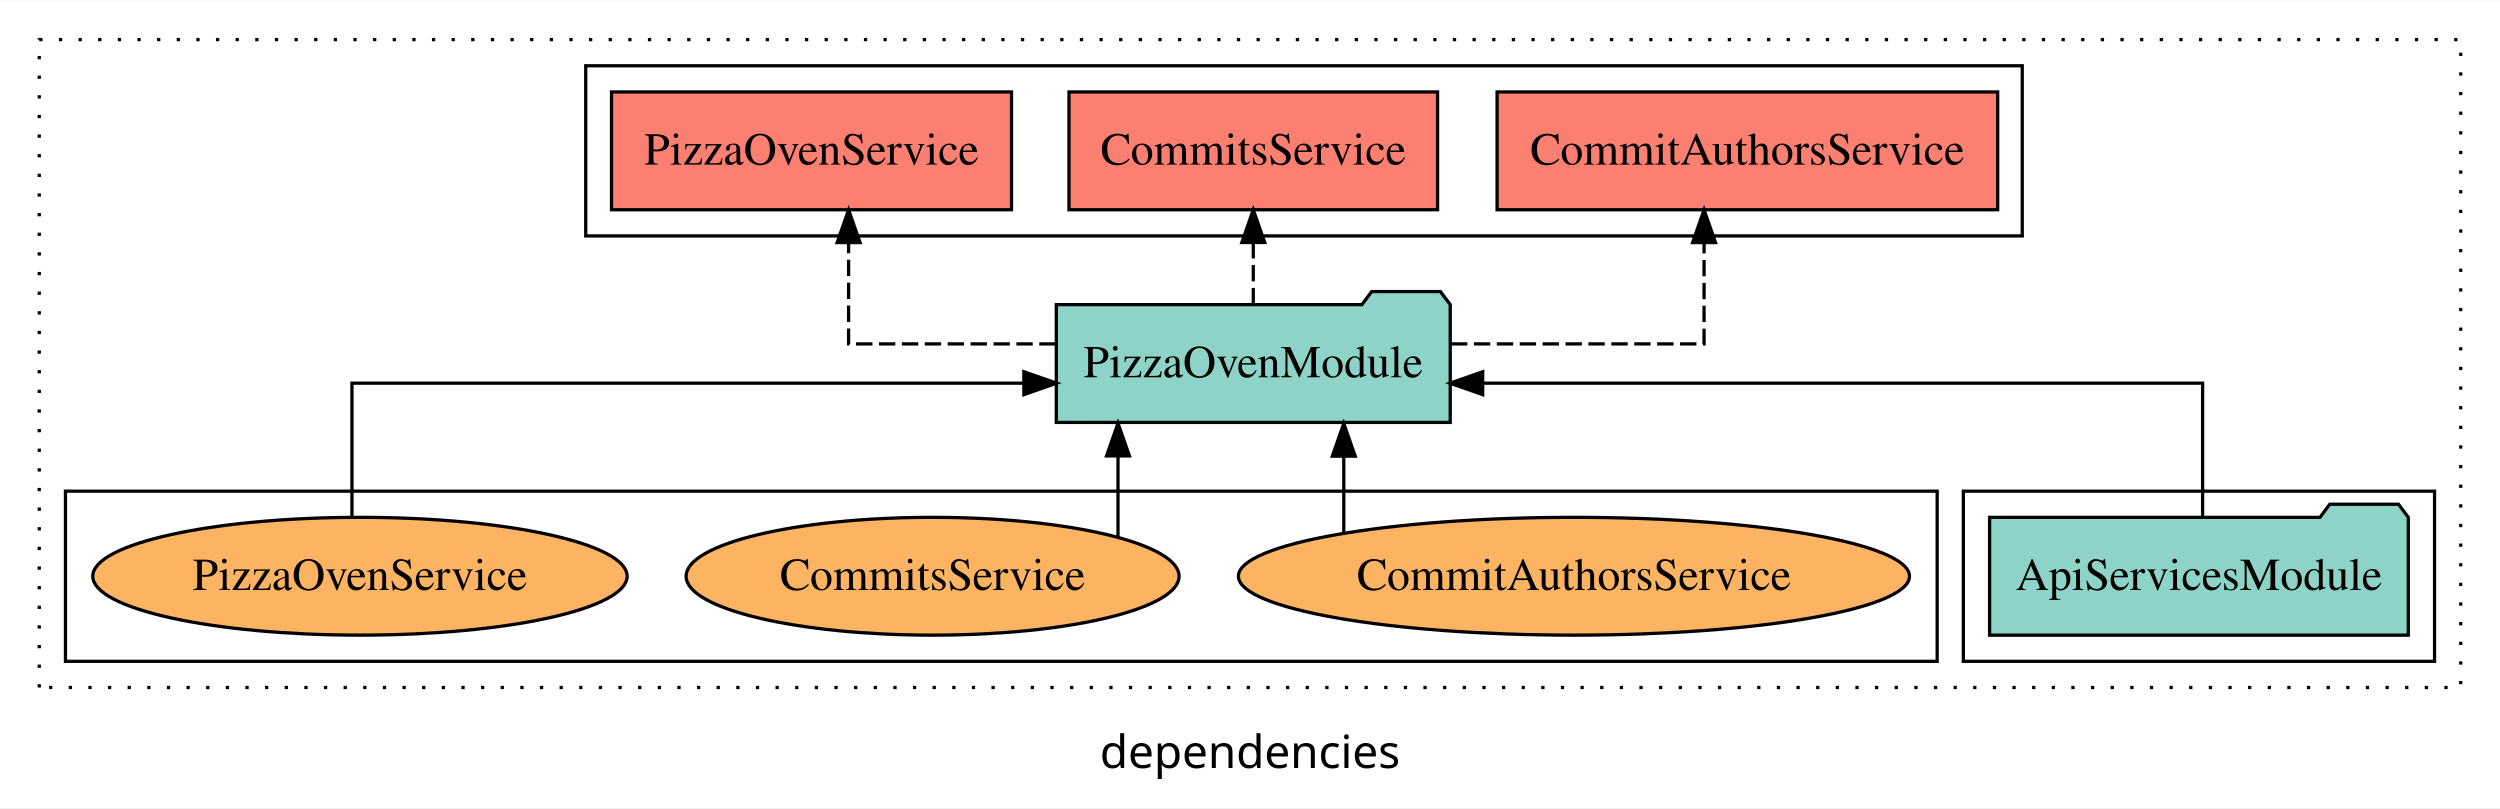
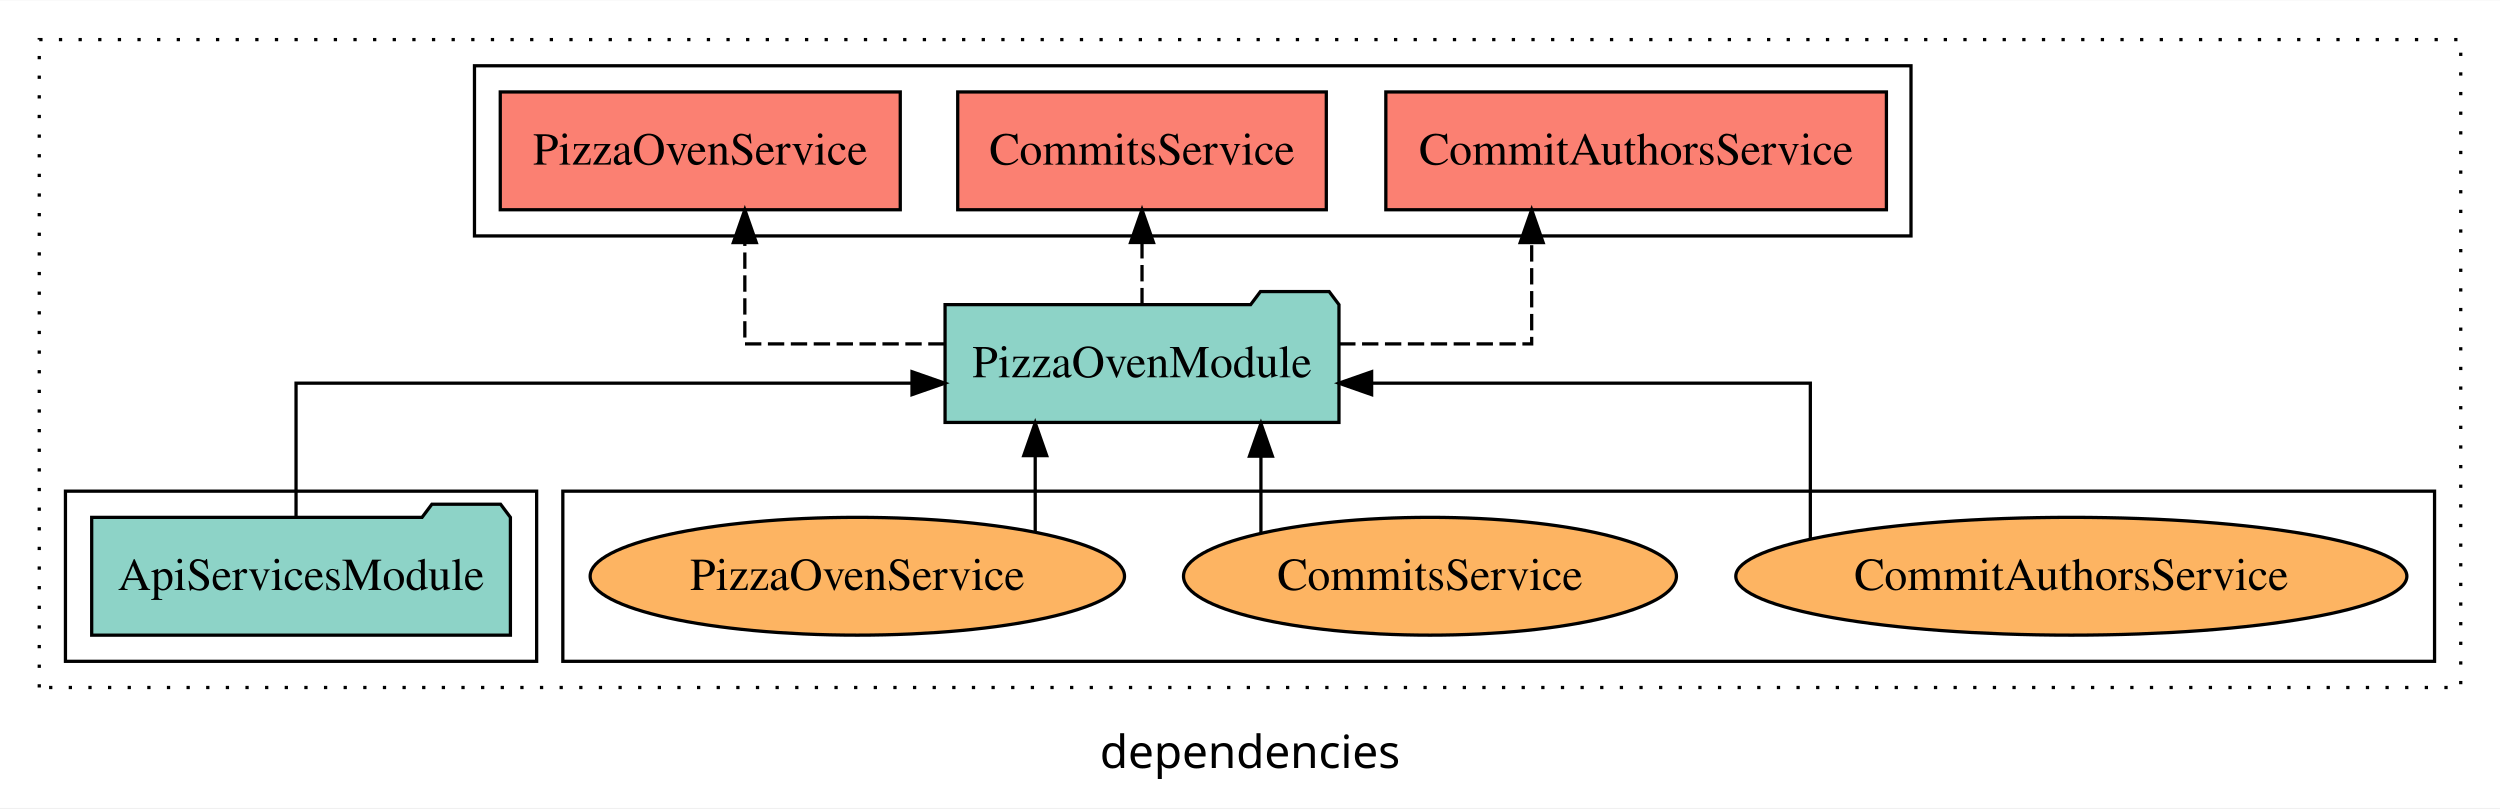
<svg xmlns="http://www.w3.org/2000/svg" width="764pt" height="247pt" viewBox="0.00 0.00 764.00 246.80">
  <g id="graph0" class="graph" transform="scale(1 1) rotate(0) translate(4 242.8)">
    <polygon fill="white" stroke="transparent" points="-4,4 -4,-242.8 760,-242.8 760,4 -4,4" />
    <text text-anchor="middle" x="378" y="-8.2" font-family="sans-serif" font-size="14.00">dependencies</text>
    <g id="clust1" class="cluster">
      <polygon fill="none" stroke="black" stroke-dasharray="1,5" points="8,-32.8 8,-230.8 748,-230.8 748,-32.8 8,-32.8" />
    </g>
-     <g id="clust3" class="cluster">
-       <polygon fill="none" stroke="black" points="596,-40.8 596,-92.8 740,-92.8 740,-40.8 596,-40.8" />
+     <g id="clust6" class="cluster">
+       <polygon fill="none" stroke="black" points="168,-40.8 168,-92.8 740,-92.8 740,-40.8 168,-40.8" />
    </g>
    <g id="clust4" class="cluster">
-       <polygon fill="none" stroke="black" points="175,-170.8 175,-222.8 614,-222.8 614,-170.8 175,-170.8" />
+       <polygon fill="none" stroke="black" points="141,-170.8 141,-222.8 580,-222.8 580,-170.8 141,-170.8" />
    </g>
-     <g id="clust6" class="cluster">
-       <polygon fill="none" stroke="black" points="16,-40.8 16,-92.8 588,-92.8 588,-40.8 16,-40.8" />
+     <g id="clust3" class="cluster">
+       <polygon fill="none" stroke="black" points="16,-40.8 16,-92.8 160,-92.8 160,-40.8 16,-40.8" />
    </g>
    <g id="node1" class="node">
-       <polygon fill="#8dd3c7" stroke="black" points="731.98,-84.8 728.98,-88.8 707.98,-88.8 704.98,-84.8 604.02,-84.8 604.02,-48.8 731.98,-48.8 731.98,-84.8" />
-       <text text-anchor="middle" x="668" y="-62.6" font-family="Times,serif" font-size="14.00">ApiServicesModule</text>
+       <polygon fill="#8dd3c7" stroke="black" points="151.98,-84.8 148.98,-88.8 127.98,-88.8 124.98,-84.8 24.02,-84.8 24.02,-48.8 151.98,-48.8 151.98,-84.8" />
+       <text text-anchor="middle" x="88" y="-62.6" font-family="Times,serif" font-size="14.00">ApiServicesModule</text>
    </g>
    <g id="node2" class="node">
-       <polygon fill="#8dd3c7" stroke="black" points="439.19,-149.8 436.19,-153.8 415.19,-153.8 412.19,-149.8 318.81,-149.8 318.81,-113.8 439.19,-113.8 439.19,-149.8" />
-       <text text-anchor="middle" x="379" y="-127.6" font-family="Times,serif" font-size="14.00">PizzaOvenModule</text>
+       <polygon fill="#8dd3c7" stroke="black" points="405.19,-149.8 402.19,-153.8 381.19,-153.8 378.19,-149.8 284.81,-149.8 284.81,-113.8 405.19,-113.8 405.19,-149.8" />
+       <text text-anchor="middle" x="345" y="-127.6" font-family="Times,serif" font-size="14.00">PizzaOvenModule</text>
    </g>
    <g id="edge1" class="edge">
-       <path fill="none" stroke="black" d="M669.12,-84.82C669.12,-102.17 669.12,-125.8 669.12,-125.8 669.12,-125.8 449.11,-125.8 449.11,-125.8" />
-       <polygon fill="black" stroke="black" points="449.11,-122.3 439.11,-125.8 449.11,-129.3 449.11,-122.3" />
+       <path fill="none" stroke="black" d="M86.47,-84.82C86.47,-102.17 86.47,-125.8 86.47,-125.8 86.47,-125.8 274.71,-125.8 274.71,-125.8" />
+       <polygon fill="black" stroke="black" points="274.71,-129.3 284.71,-125.8 274.71,-122.3 274.71,-129.3" />
    </g>
    <g id="node3" class="node">
-       <polygon fill="#fb8072" stroke="black" points="606.49,-214.8 453.51,-214.8 453.51,-178.8 606.49,-178.8 606.49,-214.8" />
-       <text text-anchor="middle" x="530" y="-192.6" font-family="Times,serif" font-size="14.00">CommitAuthorsService </text>
+       <polygon fill="#fb8072" stroke="black" points="572.49,-214.8 419.51,-214.8 419.51,-178.8 572.49,-178.8 572.49,-214.8" />
+       <text text-anchor="middle" x="496" y="-192.6" font-family="Times,serif" font-size="14.00">CommitAuthorsService </text>
    </g>
    <g id="edge2" class="edge">
-       <path fill="none" stroke="black" stroke-dasharray="5,2" d="M439.42,-137.8C476.44,-137.8 516.76,-137.8 516.76,-137.8 516.76,-137.8 516.76,-168.78 516.76,-168.78" />
-       <polygon fill="black" stroke="black" points="513.26,-168.78 516.76,-178.78 520.26,-168.78 513.26,-168.78" />
+       <path fill="none" stroke="black" stroke-dasharray="5,2" d="M405.24,-137.8C434.78,-137.8 464.08,-137.8 464.08,-137.8 464.08,-137.8 464.08,-168.78 464.08,-168.78" />
+       <polygon fill="black" stroke="black" points="460.58,-168.78 464.08,-178.78 467.58,-168.78 460.58,-168.78" />
    </g>
    <g id="node4" class="node">
-       <polygon fill="#fb8072" stroke="black" points="435.32,-214.8 322.68,-214.8 322.68,-178.8 435.32,-178.8 435.32,-214.8" />
-       <text text-anchor="middle" x="379" y="-192.6" font-family="Times,serif" font-size="14.00">CommitsService </text>
+       <polygon fill="#fb8072" stroke="black" points="401.32,-214.8 288.68,-214.8 288.68,-178.8 401.32,-178.8 401.32,-214.8" />
+       <text text-anchor="middle" x="345" y="-192.6" font-family="Times,serif" font-size="14.00">CommitsService </text>
    </g>
    <g id="edge3" class="edge">
-       <path fill="none" stroke="black" stroke-dasharray="5,2" d="M379,-149.91C379,-149.91 379,-168.79 379,-168.79" />
-       <polygon fill="black" stroke="black" points="375.5,-168.79 379,-178.79 382.5,-168.79 375.5,-168.79" />
+       <path fill="none" stroke="black" stroke-dasharray="5,2" d="M345,-149.91C345,-149.91 345,-168.79 345,-168.79" />
+       <polygon fill="black" stroke="black" points="341.5,-168.79 345,-178.79 348.5,-168.79 341.5,-168.79" />
    </g>
    <g id="node5" class="node">
-       <polygon fill="#fb8072" stroke="black" points="305.12,-214.8 182.88,-214.8 182.88,-178.8 305.12,-178.8 305.12,-214.8" />
-       <text text-anchor="middle" x="244" y="-192.6" font-family="Times,serif" font-size="14.00">PizzaOvenService </text>
+       <polygon fill="#fb8072" stroke="black" points="271.12,-214.8 148.88,-214.8 148.88,-178.8 271.12,-178.8 271.12,-214.8" />
+       <text text-anchor="middle" x="210" y="-192.6" font-family="Times,serif" font-size="14.00">PizzaOvenService </text>
    </g>
    <g id="edge4" class="edge">
-       <path fill="none" stroke="black" stroke-dasharray="5,2" d="M318.61,-137.8C287.22,-137.8 255.33,-137.8 255.33,-137.8 255.33,-137.8 255.33,-168.78 255.33,-168.78" />
-       <polygon fill="black" stroke="black" points="251.83,-168.78 255.33,-178.78 258.83,-168.78 251.83,-168.78" />
+       <path fill="none" stroke="black" stroke-dasharray="5,2" d="M284.67,-137.8C254.2,-137.8 223.62,-137.8 223.62,-137.8 223.62,-137.8 223.62,-168.78 223.62,-168.78" />
+       <polygon fill="black" stroke="black" points="220.12,-168.78 223.62,-178.78 227.12,-168.78 220.12,-168.78" />
    </g>
    <g id="node6" class="node">
-       <ellipse fill="#fdb462" stroke="black" cx="477" cy="-66.8" rx="102.54" ry="18" />
-       <text text-anchor="middle" x="477" y="-62.6" font-family="Times,serif" font-size="14.00">CommitAuthorsService</text>
+       <ellipse fill="#fdb462" stroke="black" cx="629" cy="-66.8" rx="102.54" ry="18" />
+       <text text-anchor="middle" x="629" y="-62.6" font-family="Times,serif" font-size="14.00">CommitAuthorsService</text>
    </g>
    <g id="edge5" class="edge">
-       <path fill="none" stroke="black" d="M406.66,-79.95C406.66,-79.95 406.66,-103.49 406.66,-103.49" />
-       <polygon fill="black" stroke="black" points="403.16,-103.49 406.66,-113.49 410.16,-103.49 403.16,-103.49" />
+       <path fill="none" stroke="black" d="M549.24,-78.18C549.24,-95.32 549.24,-125.8 549.24,-125.8 549.24,-125.8 415.17,-125.8 415.17,-125.8" />
+       <polygon fill="black" stroke="black" points="415.17,-122.3 405.17,-125.8 415.17,-129.3 415.17,-122.3" />
    </g>
    <g id="node7" class="node">
-       <ellipse fill="#fdb462" stroke="black" cx="281" cy="-66.8" rx="75.32" ry="18" />
-       <text text-anchor="middle" x="281" y="-62.6" font-family="Times,serif" font-size="14.00">CommitsService</text>
+       <ellipse fill="#fdb462" stroke="black" cx="433" cy="-66.8" rx="75.32" ry="18" />
+       <text text-anchor="middle" x="433" y="-62.6" font-family="Times,serif" font-size="14.00">CommitsService</text>
    </g>
    <g id="edge6" class="edge">
-       <path fill="none" stroke="black" d="M337.66,-78.72C337.66,-78.72 337.66,-103.57 337.66,-103.57" />
-       <polygon fill="black" stroke="black" points="334.16,-103.57 337.66,-113.57 341.16,-103.57 334.16,-103.57" />
+       <path fill="none" stroke="black" d="M381.34,-79.95C381.34,-79.95 381.34,-103.49 381.34,-103.49" />
+       <polygon fill="black" stroke="black" points="377.84,-103.49 381.34,-113.49 384.84,-103.49 377.84,-103.49" />
    </g>
    <g id="node8" class="node">
-       <ellipse fill="#fdb462" stroke="black" cx="106" cy="-66.8" rx="81.65" ry="18" />
-       <text text-anchor="middle" x="106" y="-62.6" font-family="Times,serif" font-size="14.00">PizzaOvenService</text>
+       <ellipse fill="#fdb462" stroke="black" cx="258" cy="-66.8" rx="81.65" ry="18" />
+       <text text-anchor="middle" x="258" y="-62.6" font-family="Times,serif" font-size="14.00">PizzaOvenService</text>
    </g>
    <g id="edge7" class="edge">
-       <path fill="none" stroke="black" d="M103.56,-84.82C103.56,-102.17 103.56,-125.8 103.56,-125.8 103.56,-125.8 308.89,-125.8 308.89,-125.8" />
-       <polygon fill="black" stroke="black" points="308.89,-129.3 318.89,-125.8 308.89,-122.3 308.89,-129.3" />
+       <path fill="none" stroke="black" d="M312.36,-80.27C312.36,-80.27 312.36,-103.66 312.36,-103.66" />
+       <polygon fill="black" stroke="black" points="308.86,-103.66 312.36,-113.66 315.86,-103.66 308.86,-103.66" />
    </g>
  </g>
</svg>
